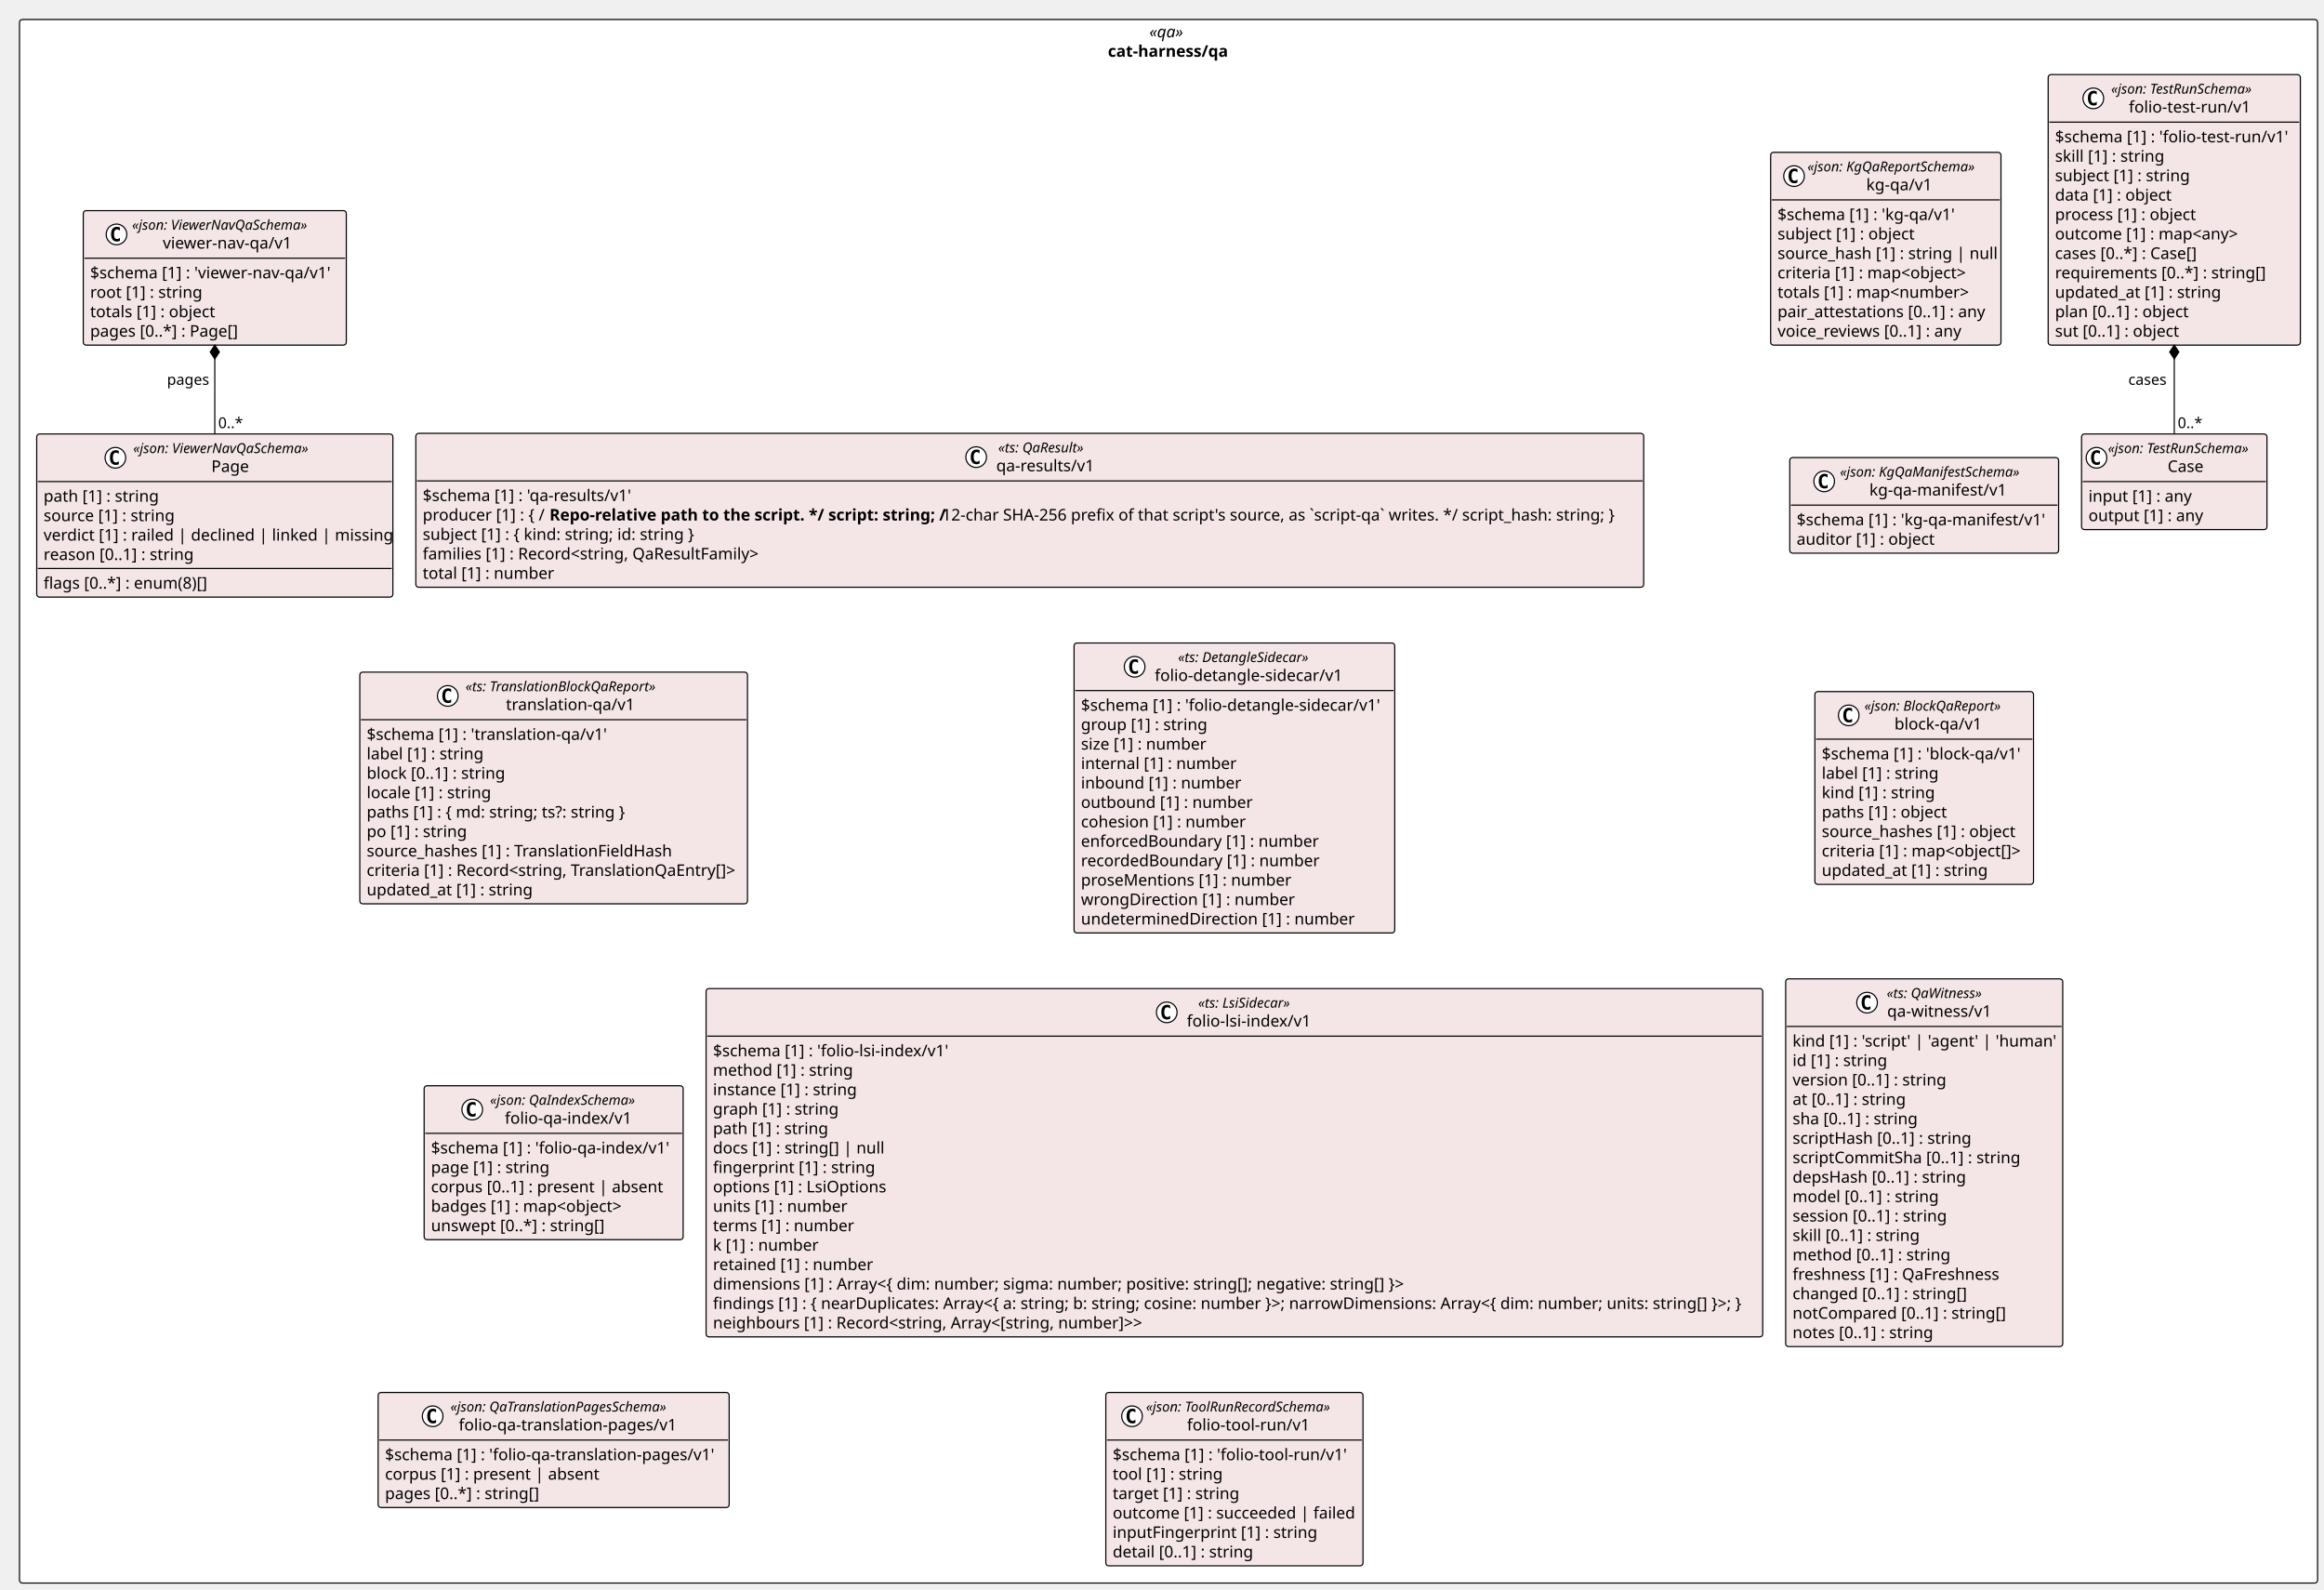
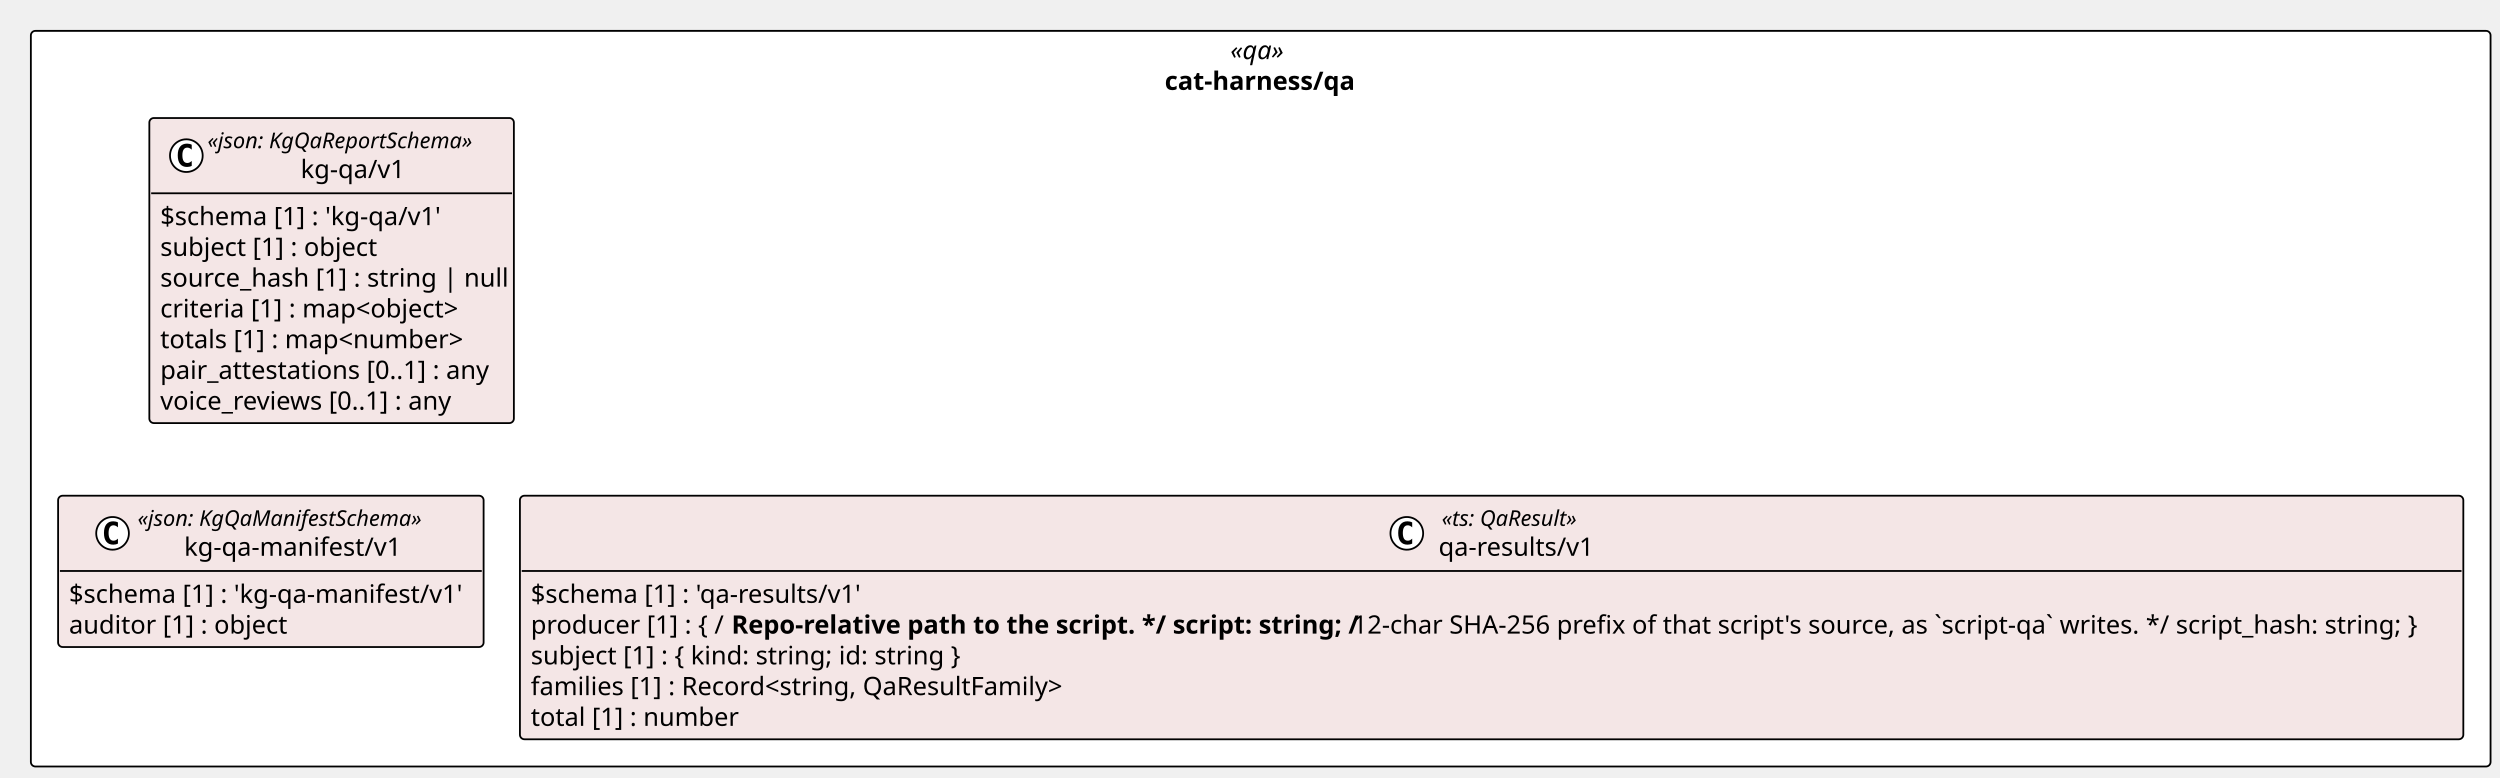
- <svg xmlns="http://www.w3.org/2000/svg" contentStyleType="text/css" height="1385px" preserveAspectRatio="none" style="width:2026px;height:1385px;background:#FFFFFF;" version="1.1" viewBox="0 0 2026 1385" width="2026px" zoomAndPan="magnify">
+ <svg xmlns="http://www.w3.org/2000/svg" contentStyleType="text/css" height="428px" preserveAspectRatio="none" style="width:1377px;height:428px;background:#FFFFFF;" version="1.1" viewBox="0 0 1377 428" width="1377px" zoomAndPan="magnify">
  <defs />
  <g>
-     <rect fill="#FFFFFF" height="1362.727" rx="2.5" ry="2.5" style="stroke:#000000;stroke-width:1.0;" width="2003.394" x="17" y="17" />
-     <text fill="#000000" font-family="Verdana" font-size="14" font-style="italic" lengthAdjust="spacing" textLength="33.489" x="1001.952" y="32.562">«qa»</text>
-     <text fill="#000000" font-family="Verdana" font-size="14" font-weight="bold" lengthAdjust="spacing" textLength="105.711" x="965.842" y="49.502">cat-harness/qa</text>
+     <rect fill="#FFFFFF" height="405.191" rx="2.5" ry="2.5" style="stroke:#000000;stroke-width:1.0;" width="1354.802" x="17" y="17" />
+     <text fill="#000000" font-family="Verdana" font-size="14" font-style="italic" lengthAdjust="spacing" textLength="33.489" x="677.656" y="32.562">«qa»</text>
+     <text fill="#000000" font-family="Verdana" font-size="14" font-weight="bold" lengthAdjust="spacing" textLength="105.711" x="641.545" y="49.502">cat-harness/qa</text>
    <g id="elem_cat_harness_qa_kg_qa_v1_kg_qa_v1">
-       <rect codeLine="11" fill="#F4E6E6" height="168.035" id="cat_harness_qa_kg_qa_v1_kg_qa_v1" rx="2.5" ry="2.5" style="stroke:#000000;stroke-width:1.0;" width="200.788" x="1543.607" y="132.758" />
-       <ellipse cx="1563.986" cy="153.487" fill="#FFFFFF" rx="9" ry="9" style="stroke:#000000;stroke-width:1.0;" />
-       <path d="M1566.955,159.128 Q1566.377,159.425 1565.736,159.565 Q1565.096,159.722 1564.393,159.722 Q1561.893,159.722 1560.564,158.081 Q1559.252,156.425 1559.252,153.3 Q1559.252,150.175 1560.564,148.519 Q1561.893,146.862 1564.393,146.862 Q1565.096,146.862 1565.736,147.019 Q1566.393,147.175 1566.955,147.472 L1566.955,150.19 Q1566.33,149.612 1565.736,149.347 Q1565.143,149.065 1564.518,149.065 Q1563.174,149.065 1562.486,150.144 Q1561.799,151.206 1561.799,153.3 Q1561.799,155.394 1562.486,156.472 Q1563.174,157.534 1564.518,157.534 Q1565.143,157.534 1565.736,157.269 Q1566.33,156.987 1566.955,156.409 L1566.955,159.128 Z " fill="#000000" />
-       <text fill="#000000" font-family="Verdana" font-size="12" font-style="italic" lengthAdjust="spacing" textLength="160.389" x="1575.626" y="149.383">«json: KgQaReportSchema»</text>
-       <text fill="#000000" font-family="Verdana" font-size="14" lengthAdjust="spacing" textLength="57.75" x="1626.946" y="165.84">kg-qa/v1</text>
-       <line style="stroke:#000000;stroke-width:1.0;" x1="1544.607" x2="1743.395" y1="174.217" y2="174.217" />
-       <text fill="#000000" font-family="Verdana" font-size="14" lengthAdjust="spacing" textLength="158.833" x="1549.607" y="191.779">$schema [1] : 'kg-qa/v1'</text>
-       <text fill="#000000" font-family="Verdana" font-size="14" lengthAdjust="spacing" textLength="121.222" x="1549.607" y="208.719">subject [1] : object</text>
-       <text fill="#000000" font-family="Verdana" font-size="14" lengthAdjust="spacing" textLength="188.788" x="1549.607" y="225.658">source_hash [1] : string | null</text>
-       <text fill="#000000" font-family="Verdana" font-size="14" lengthAdjust="spacing" textLength="165.997" x="1549.607" y="242.598">criteria [1] : map&lt;object&gt;</text>
-       <text fill="#000000" font-family="Verdana" font-size="14" lengthAdjust="spacing" textLength="165.99" x="1549.607" y="259.537">totals [1] : map&lt;number&gt;</text>
-       <text fill="#000000" font-family="Verdana" font-size="14" lengthAdjust="spacing" textLength="181.173" x="1549.607" y="276.477">pair_attestations [0..1] : any</text>
-       <text fill="#000000" font-family="Verdana" font-size="14" lengthAdjust="spacing" textLength="166.551" x="1549.607" y="293.416">voice_reviews [0..1] : any</text>
+       <rect codeLine="11" fill="#F4E6E6" height="168.035" id="cat_harness_qa_kg_qa_v1_kg_qa_v1" rx="2.5" ry="2.5" style="stroke:#000000;stroke-width:1.0;" width="200.788" x="82.257" y="65" />
+       <ellipse cx="102.637" cy="85.73" fill="#FFFFFF" rx="9" ry="9" style="stroke:#000000;stroke-width:1.0;" />
+       <path d="M105.606,91.37 Q105.028,91.667 104.387,91.808 Q103.746,91.964 103.043,91.964 Q100.543,91.964 99.215,90.323 Q97.903,88.667 97.903,85.542 Q97.903,82.417 99.215,80.761 Q100.543,79.105 103.043,79.105 Q103.746,79.105 104.387,79.261 Q105.043,79.417 105.606,79.714 L105.606,82.433 Q104.981,81.855 104.387,81.589 Q103.793,81.308 103.168,81.308 Q101.824,81.308 101.137,82.386 Q100.449,83.448 100.449,85.542 Q100.449,87.636 101.137,88.714 Q101.824,89.776 103.168,89.776 Q103.793,89.776 104.387,89.511 Q104.981,89.23 105.606,88.651 L105.606,91.37 Z " fill="#000000" />
+       <text fill="#000000" font-family="Verdana" font-size="12" font-style="italic" lengthAdjust="spacing" textLength="160.389" x="114.277" y="81.625">«json: KgQaReportSchema»</text>
+       <text fill="#000000" font-family="Verdana" font-size="14" lengthAdjust="spacing" textLength="57.75" x="165.596" y="98.082">kg-qa/v1</text>
+       <line style="stroke:#000000;stroke-width:1.0;" x1="83.257" x2="282.045" y1="106.459" y2="106.459" />
+       <text fill="#000000" font-family="Verdana" font-size="14" lengthAdjust="spacing" textLength="158.833" x="88.257" y="124.022">$schema [1] : 'kg-qa/v1'</text>
+       <text fill="#000000" font-family="Verdana" font-size="14" lengthAdjust="spacing" textLength="121.222" x="88.257" y="140.961">subject [1] : object</text>
+       <text fill="#000000" font-family="Verdana" font-size="14" lengthAdjust="spacing" textLength="188.788" x="88.257" y="157.9">source_hash [1] : string | null</text>
+       <text fill="#000000" font-family="Verdana" font-size="14" lengthAdjust="spacing" textLength="165.997" x="88.257" y="174.84">criteria [1] : map&lt;object&gt;</text>
+       <text fill="#000000" font-family="Verdana" font-size="14" lengthAdjust="spacing" textLength="165.99" x="88.257" y="191.779">totals [1] : map&lt;number&gt;</text>
+       <text fill="#000000" font-family="Verdana" font-size="14" lengthAdjust="spacing" textLength="181.173" x="88.257" y="208.719">pair_attestations [0..1] : any</text>
+       <text fill="#000000" font-family="Verdana" font-size="14" lengthAdjust="spacing" textLength="166.551" x="88.257" y="225.658">voice_reviews [0..1] : any</text>
    </g>
    <g id="elem_cat_harness_qa_kg_qa_manifest_v1_kg_qa_manifest_v1">
-       <rect codeLine="20" fill="#F4E6E6" height="83.338" id="cat_harness_qa_kg_qa_manifest_v1_kg_qa_manifest_v1" rx="2.5" ry="2.5" style="stroke:#000000;stroke-width:1.0;" width="234.373" x="1560.279" y="398.796" />
-       <ellipse cx="1590.274" cy="419.526" fill="#FFFFFF" rx="9" ry="9" style="stroke:#000000;stroke-width:1.0;" />
-       <path d="M1593.243,425.166 Q1592.665,425.463 1592.024,425.604 Q1591.384,425.76 1590.68,425.76 Q1588.18,425.76 1586.852,424.12 Q1585.54,422.463 1585.54,419.338 Q1585.54,416.213 1586.852,414.557 Q1588.18,412.901 1590.68,412.901 Q1591.384,412.901 1592.024,413.057 Q1592.68,413.213 1593.243,413.51 L1593.243,416.229 Q1592.618,415.651 1592.024,415.385 Q1591.43,415.104 1590.805,415.104 Q1589.462,415.104 1588.774,416.182 Q1588.087,417.245 1588.087,419.338 Q1588.087,421.432 1588.774,422.51 Q1589.462,423.573 1590.805,423.573 Q1591.43,423.573 1592.024,423.307 Q1592.618,423.026 1593.243,422.448 L1593.243,425.166 Z " fill="#000000" />
-       <text fill="#000000" font-family="Verdana" font-size="12" font-style="italic" lengthAdjust="spacing" textLength="172.606" x="1604.051" y="415.421">«json: KgQaManifestSchema»</text>
-       <text fill="#000000" font-family="Verdana" font-size="14" lengthAdjust="spacing" textLength="121.29" x="1629.709" y="431.878">kg-qa-manifest/v1</text>
-       <line style="stroke:#000000;stroke-width:1.0;" x1="1561.279" x2="1793.652" y1="440.255" y2="440.255" />
-       <text fill="#000000" font-family="Verdana" font-size="14" lengthAdjust="spacing" textLength="222.373" x="1566.279" y="457.818">$schema [1] : 'kg-qa-manifest/v1'</text>
-       <text fill="#000000" font-family="Verdana" font-size="14" lengthAdjust="spacing" textLength="119.198" x="1566.279" y="474.757">auditor [1] : object</text>
-     </g>
-     <g id="elem_cat_harness_qa_block_qa_v1_block_qa_v1">
-       <rect codeLine="24" fill="#F4E6E6" height="168.035" id="cat_harness_qa_block_qa_v1_block_qa_v1" rx="2.5" ry="2.5" style="stroke:#000000;stroke-width:1.0;" width="190.602" x="1582.164" y="602.757" />
-       <ellipse cx="1611.658" cy="623.486" fill="#FFFFFF" rx="9" ry="9" style="stroke:#000000;stroke-width:1.0;" />
-       <path d="M1614.627,629.127 Q1614.049,629.424 1613.408,629.564 Q1612.767,629.721 1612.064,629.721 Q1609.564,629.721 1608.236,628.08 Q1606.924,626.424 1606.924,623.299 Q1606.924,620.174 1608.236,618.518 Q1609.564,616.861 1612.064,616.861 Q1612.767,616.861 1613.408,617.018 Q1614.064,617.174 1614.627,617.471 L1614.627,620.189 Q1614.002,619.611 1613.408,619.346 Q1612.814,619.064 1612.189,619.064 Q1610.846,619.064 1610.158,620.143 Q1609.471,621.205 1609.471,623.299 Q1609.471,625.393 1610.158,626.471 Q1610.846,627.533 1612.189,627.533 Q1612.814,627.533 1613.408,627.268 Q1614.002,626.986 1614.627,626.408 L1614.627,629.127 Z " fill="#000000" />
-       <text fill="#000000" font-family="Verdana" font-size="12" font-style="italic" lengthAdjust="spacing" textLength="129.949" x="1625.323" y="619.382">«json: BlockQaReport»</text>
-       <text fill="#000000" font-family="Verdana" font-size="14" lengthAdjust="spacing" textLength="77.519" x="1651.538" y="635.839">block-qa/v1</text>
-       <line style="stroke:#000000;stroke-width:1.0;" x1="1583.164" x2="1771.767" y1="644.216" y2="644.216" />
-       <text fill="#000000" font-family="Verdana" font-size="14" lengthAdjust="spacing" textLength="178.602" x="1588.164" y="661.778">$schema [1] : 'block-qa/v1'</text>
-       <text fill="#000000" font-family="Verdana" font-size="14" lengthAdjust="spacing" textLength="100.618" x="1588.164" y="678.718">label [1] : string</text>
-       <text fill="#000000" font-family="Verdana" font-size="14" lengthAdjust="spacing" textLength="97.159" x="1588.164" y="695.657">kind [1] : string</text>
-       <text fill="#000000" font-family="Verdana" font-size="14" lengthAdjust="spacing" textLength="109.532" x="1588.164" y="712.597">paths [1] : object</text>
-       <text fill="#000000" font-family="Verdana" font-size="14" lengthAdjust="spacing" textLength="172.088" x="1588.164" y="729.536">source_hashes [1] : object</text>
-       <text fill="#000000" font-family="Verdana" font-size="14" lengthAdjust="spacing" textLength="176.21" x="1588.164" y="746.476">criteria [1] : map&lt;object[]&gt;</text>
-       <text fill="#000000" font-family="Verdana" font-size="14" lengthAdjust="spacing" textLength="142.666" x="1588.164" y="763.415">updated_at [1] : string</text>
-     </g>
-     <g id="elem_cat_harness_qa_folio_test_run_v1_Case">
-       <rect codeLine="33" fill="#F4E6E6" height="83.338" id="cat_harness_qa_folio_test_run_v1_Case" rx="2.5" ry="2.5" style="stroke:#000000;stroke-width:1.0;" width="161.631" x="1814.652" y="378.252" />
-       <ellipse cx="1827.652" cy="398.981" fill="#FFFFFF" rx="9" ry="9" style="stroke:#000000;stroke-width:1.0;" />
-       <path d="M1830.621,404.622 Q1830.043,404.919 1829.402,405.06 Q1828.761,405.216 1828.058,405.216 Q1825.558,405.216 1824.23,403.575 Q1822.918,401.919 1822.918,398.794 Q1822.918,395.669 1824.23,394.013 Q1825.558,392.356 1828.058,392.356 Q1828.761,392.356 1829.402,392.513 Q1830.058,392.669 1830.621,392.966 L1830.621,395.685 Q1829.996,395.106 1829.402,394.841 Q1828.808,394.56 1828.183,394.56 Q1826.839,394.56 1826.152,395.638 Q1825.464,396.7 1825.464,398.794 Q1825.464,400.888 1826.152,401.966 Q1826.839,403.028 1828.183,403.028 Q1828.808,403.028 1829.402,402.763 Q1829.996,402.481 1830.621,401.903 L1830.621,404.622 Z " fill="#000000" />
-       <text fill="#000000" font-family="Verdana" font-size="12" font-style="italic" lengthAdjust="spacing" textLength="137.631" x="1837.652" y="394.877">«json: TestRunSchema»</text>
-       <text fill="#000000" font-family="Verdana" font-size="14" lengthAdjust="spacing" textLength="33.64" x="1889.648" y="411.334">Case</text>
-       <line style="stroke:#000000;stroke-width:1.0;" x1="1815.652" x2="1975.283" y1="419.711" y2="419.711" />
-       <text fill="#000000" font-family="Verdana" font-size="14" lengthAdjust="spacing" textLength="88.847" x="1820.652" y="437.273">input [1] : any</text>
-       <text fill="#000000" font-family="Verdana" font-size="14" lengthAdjust="spacing" textLength="98.438" x="1820.652" y="454.213">output [1] : any</text>
-     </g>
-     <g id="elem_cat_harness_qa_folio_test_run_v1_folio_test_run_v1">
-       <rect codeLine="37" fill="#F4E6E6" height="235.793" id="cat_harness_qa_folio_test_run_v1_folio_test_run_v1" rx="2.5" ry="2.5" style="stroke:#000000;stroke-width:1.0;" width="219.853" x="1785.541" y="65" />
-       <ellipse cx="1824.902" cy="85.73" fill="#FFFFFF" rx="9" ry="9" style="stroke:#000000;stroke-width:1.0;" />
-       <path d="M1827.871,91.37 Q1827.293,91.667 1826.652,91.808 Q1826.011,91.964 1825.308,91.964 Q1822.808,91.964 1821.48,90.323 Q1820.168,88.667 1820.168,85.542 Q1820.168,82.417 1821.48,80.761 Q1822.808,79.105 1825.308,79.105 Q1826.011,79.105 1826.652,79.261 Q1827.308,79.417 1827.871,79.714 L1827.871,82.433 Q1827.246,81.855 1826.652,81.589 Q1826.058,81.308 1825.433,81.308 Q1824.089,81.308 1823.402,82.386 Q1822.714,83.448 1822.714,85.542 Q1822.714,87.636 1823.402,88.714 Q1824.089,89.776 1825.433,89.776 Q1826.058,89.776 1826.652,89.511 Q1827.246,89.23 1827.871,88.651 L1827.871,91.37 Z " fill="#000000" />
-       <text fill="#000000" font-family="Verdana" font-size="12" font-style="italic" lengthAdjust="spacing" textLength="137.631" x="1840.402" y="81.625">«json: TestRunSchema»</text>
-       <text fill="#000000" font-family="Verdana" font-size="14" lengthAdjust="spacing" textLength="106.77" x="1855.832" y="98.082">folio-test-run/v1</text>
-       <line style="stroke:#000000;stroke-width:1.0;" x1="1786.541" x2="2004.394" y1="106.459" y2="106.459" />
-       <text fill="#000000" font-family="Verdana" font-size="14" lengthAdjust="spacing" textLength="207.853" x="1791.541" y="124.022">$schema [1] : 'folio-test-run/v1'</text>
-       <text fill="#000000" font-family="Verdana" font-size="14" lengthAdjust="spacing" textLength="94.486" x="1791.541" y="140.961">skill [1] : string</text>
-       <text fill="#000000" font-family="Verdana" font-size="14" lengthAdjust="spacing" textLength="117.612" x="1791.541" y="157.9">subject [1] : string</text>
-       <text fill="#000000" font-family="Verdana" font-size="14" lengthAdjust="spacing" textLength="101.726" x="1791.541" y="174.84">data [1] : object</text>
-       <text fill="#000000" font-family="Verdana" font-size="14" lengthAdjust="spacing" textLength="126.027" x="1791.541" y="191.779">process [1] : object</text>
-       <text fill="#000000" font-family="Verdana" font-size="14" lengthAdjust="spacing" textLength="161.048" x="1791.541" y="208.719">outcome [1] : map&lt;any&gt;</text>
-       <text fill="#000000" font-family="Verdana" font-size="14" lengthAdjust="spacing" textLength="132.624" x="1791.541" y="225.658">cases [0..*] : Case[]</text>
-       <text fill="#000000" font-family="Verdana" font-size="14" lengthAdjust="spacing" textLength="185.445" x="1791.541" y="242.598">requirements [0..*] : string[]</text>
-       <text fill="#000000" font-family="Verdana" font-size="14" lengthAdjust="spacing" textLength="142.666" x="1791.541" y="259.537">updated_at [1] : string</text>
-       <text fill="#000000" font-family="Verdana" font-size="14" lengthAdjust="spacing" textLength="117.845" x="1791.541" y="276.477">plan [0..1] : object</text>
-       <text fill="#000000" font-family="Verdana" font-size="14" lengthAdjust="spacing" textLength="109.997" x="1791.541" y="293.416">sut [0..1] : object</text>
-     </g>
-     <g id="elem_cat_harness_qa_qa_witness_v1">
-       <rect codeLine="50" fill="#F4E6E6" height="320.49" id="cat_harness_qa_qa_witness_v1" rx="2.5" ry="2.5" style="stroke:#000000;stroke-width:1.0;" width="241.53" x="1556.7" y="853.141" />
-       <ellipse cx="1627.655" cy="873.87" fill="#FFFFFF" rx="9" ry="9" style="stroke:#000000;stroke-width:1.0;" />
-       <path d="M1630.623,879.511 Q1630.045,879.808 1629.405,879.948 Q1628.764,880.105 1628.061,880.105 Q1625.561,880.105 1624.233,878.464 Q1622.92,876.808 1622.92,873.683 Q1622.92,870.558 1624.233,868.901 Q1625.561,867.245 1628.061,867.245 Q1628.764,867.245 1629.405,867.401 Q1630.061,867.558 1630.623,867.855 L1630.623,870.573 Q1629.998,869.995 1629.405,869.73 Q1628.811,869.448 1628.186,869.448 Q1626.842,869.448 1626.155,870.526 Q1625.467,871.589 1625.467,873.683 Q1625.467,875.776 1626.155,876.855 Q1626.842,877.917 1628.186,877.917 Q1628.811,877.917 1629.405,877.651 Q1629.998,877.37 1630.623,876.792 L1630.623,879.511 Z " fill="#000000" />
-       <text fill="#000000" font-family="Verdana" font-size="12" font-style="italic" lengthAdjust="spacing" textLength="92.959" x="1644.736" y="869.766">«ts: QaWitness»</text>
-       <text fill="#000000" font-family="Verdana" font-size="14" lengthAdjust="spacing" textLength="92.121" x="1645.155" y="886.223">qa-witness/v1</text>
-       <line style="stroke:#000000;stroke-width:1.0;" x1="1557.7" x2="1797.23" y1="894.6" y2="894.6" />
-       <text fill="#000000" font-family="Verdana" font-size="14" lengthAdjust="spacing" textLength="229.53" x="1562.7" y="912.162">kind [1] : 'script' | 'agent' | 'human'</text>
-       <text fill="#000000" font-family="Verdana" font-size="14" lengthAdjust="spacing" textLength="81.204" x="1562.7" y="929.102">id [1] : string</text>
-       <text fill="#000000" font-family="Verdana" font-size="14" lengthAdjust="spacing" textLength="134.887" x="1562.7" y="946.041">version [0..1] : string</text>
-       <text fill="#000000" font-family="Verdana" font-size="14" lengthAdjust="spacing" textLength="98.581" x="1562.7" y="962.981">at [0..1] : string</text>
-       <text fill="#000000" font-family="Verdana" font-size="14" lengthAdjust="spacing" textLength="109.669" x="1562.7" y="979.92">sha [0..1] : string</text>
-       <text fill="#000000" font-family="Verdana" font-size="14" lengthAdjust="spacing" textLength="157.274" x="1562.7" y="996.859">scriptHash [0..1] : string</text>
-       <text fill="#000000" font-family="Verdana" font-size="14" lengthAdjust="spacing" textLength="199.582" x="1562.7" y="1013.799">scriptCommitSha [0..1] : string</text>
-       <text fill="#000000" font-family="Verdana" font-size="14" lengthAdjust="spacing" textLength="152.769" x="1562.7" y="1030.738">depsHash [0..1] : string</text>
-       <text fill="#000000" font-family="Verdana" font-size="14" lengthAdjust="spacing" textLength="126.923" x="1562.7" y="1047.678">model [0..1] : string</text>
-       <text fill="#000000" font-family="Verdana" font-size="14" lengthAdjust="spacing" textLength="136.527" x="1562.7" y="1064.617">session [0..1] : string</text>
-       <text fill="#000000" font-family="Verdana" font-size="14" lengthAdjust="spacing" textLength="111.385" x="1562.7" y="1081.557">skill [0..1] : string</text>
-       <text fill="#000000" font-family="Verdana" font-size="14" lengthAdjust="spacing" textLength="136.391" x="1562.7" y="1098.496">method [0..1] : string</text>
-       <text fill="#000000" font-family="Verdana" font-size="14" lengthAdjust="spacing" textLength="184.393" x="1562.7" y="1115.436">freshness [1] : QaFreshness</text>
-       <text fill="#000000" font-family="Verdana" font-size="14" lengthAdjust="spacing" textLength="154.082" x="1562.7" y="1132.375">changed [0..1] : string[]</text>
-       <text fill="#000000" font-family="Verdana" font-size="14" lengthAdjust="spacing" textLength="186.922" x="1562.7" y="1149.314">notCompared [0..1] : string[]</text>
-       <text fill="#000000" font-family="Verdana" font-size="14" lengthAdjust="spacing" textLength="122.938" x="1562.7" y="1166.254">notes [0..1] : string</text>
+       <rect codeLine="20" fill="#F4E6E6" height="83.338" id="cat_harness_qa_kg_qa_manifest_v1_kg_qa_manifest_v1" rx="2.5" ry="2.5" style="stroke:#000000;stroke-width:1.0;" width="234.373" x="32" y="273.035" />
+       <ellipse cx="61.995" cy="293.765" fill="#FFFFFF" rx="9" ry="9" style="stroke:#000000;stroke-width:1.0;" />
+       <path d="M64.964,299.405 Q64.386,299.702 63.745,299.843 Q63.105,299.999 62.402,299.999 Q59.902,299.999 58.574,298.358 Q57.261,296.702 57.261,293.577 Q57.261,290.452 58.574,288.796 Q59.902,287.14 62.402,287.14 Q63.105,287.14 63.745,287.296 Q64.402,287.452 64.964,287.749 L64.964,290.468 Q64.339,289.89 63.745,289.624 Q63.152,289.343 62.527,289.343 Q61.183,289.343 60.495,290.421 Q59.808,291.483 59.808,293.577 Q59.808,295.671 60.495,296.749 Q61.183,297.812 62.527,297.812 Q63.152,297.812 63.745,297.546 Q64.339,297.265 64.964,296.687 L64.964,299.405 Z " fill="#000000" />
+       <text fill="#000000" font-family="Verdana" font-size="12" font-style="italic" lengthAdjust="spacing" textLength="172.606" x="75.772" y="289.66">«json: KgQaManifestSchema»</text>
+       <text fill="#000000" font-family="Verdana" font-size="14" lengthAdjust="spacing" textLength="121.29" x="101.43" y="306.117">kg-qa-manifest/v1</text>
+       <line style="stroke:#000000;stroke-width:1.0;" x1="33" x2="265.373" y1="314.494" y2="314.494" />
+       <text fill="#000000" font-family="Verdana" font-size="14" lengthAdjust="spacing" textLength="222.373" x="38" y="332.057">$schema [1] : 'kg-qa-manifest/v1'</text>
+       <text fill="#000000" font-family="Verdana" font-size="14" lengthAdjust="spacing" textLength="119.198" x="38" y="348.996">auditor [1] : object</text>
    </g>
    <g id="elem_cat_harness_qa_qa_results_v1">
-       <rect codeLine="68" fill="#F4E6E6" height="134.156" id="cat_harness_qa_qa_results_v1" rx="2.5" ry="2.5" style="stroke:#000000;stroke-width:1.0;" width="1070.429" x="362.505" y="377.675" />
-       <ellipse cx="850.999" cy="398.405" fill="#FFFFFF" rx="9" ry="9" style="stroke:#000000;stroke-width:1.0;" />
-       <path d="M853.967,404.046 Q853.389,404.342 852.749,404.483 Q852.108,404.639 851.405,404.639 Q848.905,404.639 847.577,402.999 Q846.264,401.342 846.264,398.217 Q846.264,395.092 847.577,393.436 Q848.905,391.78 851.405,391.78 Q852.108,391.78 852.749,391.936 Q853.405,392.092 853.967,392.389 L853.967,395.108 Q853.342,394.53 852.749,394.264 Q852.155,393.983 851.53,393.983 Q850.186,393.983 849.499,395.061 Q848.811,396.124 848.811,398.217 Q848.811,400.311 849.499,401.389 Q850.186,402.452 851.53,402.452 Q852.155,402.452 852.749,402.186 Q853.342,401.905 853.967,401.327 L853.967,404.046 Z " fill="#000000" />
-       <text fill="#000000" font-family="Verdana" font-size="12" font-style="italic" lengthAdjust="spacing" textLength="82.529" x="870.205" y="394.3">«ts: QaResult»</text>
-       <text fill="#000000" font-family="Verdana" font-size="14" lengthAdjust="spacing" textLength="85.941" x="868.499" y="410.757">qa-results/v1</text>
-       <line style="stroke:#000000;stroke-width:1.0;" x1="363.505" x2="1431.934" y1="419.134" y2="419.134" />
-       <text fill="#000000" font-family="Verdana" font-size="14" lengthAdjust="spacing" textLength="187.024" x="368.505" y="436.697">$schema [1] : 'qa-results/v1'</text>
-       <text fill="#000000" font-family="Verdana" font-size="14" lengthAdjust="spacing" textLength="107.222" x="368.505" y="453.636">producer [1] : { /</text>
-       <text fill="#000000" font-family="Verdana" font-size="14" font-weight="bold" lengthAdjust="spacing" textLength="338.249" x="479.042" y="453.636">Repo-relative path to the script. */ script: string; /</text>
-       <text fill="#000000" font-family="Verdana" font-size="14" lengthAdjust="spacing" textLength="605.705" x="821.229" y="453.636">12-char SHA-256 prefix of that script's source, as `script-qa` writes. */ script_hash: string; }</text>
-       <text fill="#000000" font-family="Verdana" font-size="14" lengthAdjust="spacing" textLength="238.895" x="368.505" y="470.576">subject [1] : { kind: string; id: string }</text>
-       <text fill="#000000" font-family="Verdana" font-size="14" lengthAdjust="spacing" textLength="296.591" x="368.505" y="487.515">families [1] : Record&lt;string, QaResultFamily&gt;</text>
-       <text fill="#000000" font-family="Verdana" font-size="14" lengthAdjust="spacing" textLength="111.378" x="368.505" y="504.455">total [1] : number</text>
+       <rect codeLine="24" fill="#F4E6E6" height="134.156" id="cat_harness_qa_qa_results_v1" rx="2.5" ry="2.5" style="stroke:#000000;stroke-width:1.0;" width="1070.429" x="286.373" y="273.035" />
+       <ellipse cx="774.867" cy="293.765" fill="#FFFFFF" rx="9" ry="9" style="stroke:#000000;stroke-width:1.0;" />
+       <path d="M777.835,299.405 Q777.257,299.702 776.617,299.843 Q775.976,299.999 775.273,299.999 Q772.773,299.999 771.445,298.358 Q770.132,296.702 770.132,293.577 Q770.132,290.452 771.445,288.796 Q772.773,287.14 775.273,287.14 Q775.976,287.14 776.617,287.296 Q777.273,287.452 777.835,287.749 L777.835,290.468 Q777.21,289.89 776.617,289.624 Q776.023,289.343 775.398,289.343 Q774.054,289.343 773.367,290.421 Q772.679,291.483 772.679,293.577 Q772.679,295.671 773.367,296.749 Q774.054,297.812 775.398,297.812 Q776.023,297.812 776.617,297.546 Q777.21,297.265 777.835,296.687 L777.835,299.405 Z " fill="#000000" />
+       <text fill="#000000" font-family="Verdana" font-size="12" font-style="italic" lengthAdjust="spacing" textLength="82.529" x="794.073" y="289.66">«ts: QaResult»</text>
+       <text fill="#000000" font-family="Verdana" font-size="14" lengthAdjust="spacing" textLength="85.941" x="792.367" y="306.117">qa-results/v1</text>
+       <line style="stroke:#000000;stroke-width:1.0;" x1="287.373" x2="1355.802" y1="314.494" y2="314.494" />
+       <text fill="#000000" font-family="Verdana" font-size="14" lengthAdjust="spacing" textLength="187.024" x="292.373" y="332.057">$schema [1] : 'qa-results/v1'</text>
+       <text fill="#000000" font-family="Verdana" font-size="14" lengthAdjust="spacing" textLength="107.222" x="292.373" y="348.996">producer [1] : { /</text>
+       <text fill="#000000" font-family="Verdana" font-size="14" font-weight="bold" lengthAdjust="spacing" textLength="338.249" x="402.91" y="348.996">Repo-relative path to the script. */ script: string; /</text>
+       <text fill="#000000" font-family="Verdana" font-size="14" lengthAdjust="spacing" textLength="605.705" x="745.097" y="348.996">12-char SHA-256 prefix of that script's source, as `script-qa` writes. */ script_hash: string; }</text>
+       <text fill="#000000" font-family="Verdana" font-size="14" lengthAdjust="spacing" textLength="238.895" x="292.373" y="365.935">subject [1] : { kind: string; id: string }</text>
+       <text fill="#000000" font-family="Verdana" font-size="14" lengthAdjust="spacing" textLength="296.591" x="292.373" y="382.875">families [1] : Record&lt;string, QaResultFamily&gt;</text>
+       <text fill="#000000" font-family="Verdana" font-size="14" lengthAdjust="spacing" textLength="111.378" x="292.373" y="399.815">total [1] : number</text>
    </g>
-     <g id="elem_cat_harness_qa_translation_qa_v1">
-       <rect codeLine="75" fill="#F4E6E6" height="201.914" id="cat_harness_qa_translation_qa_v1" rx="2.5" ry="2.5" style="stroke:#000000;stroke-width:1.0;" width="337.972" x="313.665" y="585.817" />
-       <ellipse cx="390.315" cy="606.547" fill="#FFFFFF" rx="9" ry="9" style="stroke:#000000;stroke-width:1.0;" />
-       <path d="M393.284,612.188 Q392.706,612.484 392.065,612.625 Q391.424,612.781 390.721,612.781 Q388.221,612.781 386.893,611.141 Q385.581,609.484 385.581,606.359 Q385.581,603.234 386.893,601.578 Q388.221,599.922 390.721,599.922 Q391.424,599.922 392.065,600.078 Q392.721,600.234 393.284,600.531 L393.284,603.25 Q392.659,602.672 392.065,602.406 Q391.471,602.125 390.846,602.125 Q389.502,602.125 388.815,603.203 Q388.127,604.266 388.127,606.359 Q388.127,608.453 388.815,609.531 Q389.502,610.594 390.846,610.594 Q391.471,610.594 392.065,610.328 Q392.659,610.047 393.284,609.469 L393.284,612.188 Z " fill="#000000" />
-       <text fill="#000000" font-family="Verdana" font-size="12" font-style="italic" lengthAdjust="spacing" textLength="181.172" x="405.815" y="602.442">«ts: TranslationBlockQaReport»</text>
-       <text fill="#000000" font-family="Verdana" font-size="14" lengthAdjust="spacing" textLength="110.742" x="441.03" y="618.899">translation-qa/v1</text>
-       <line style="stroke:#000000;stroke-width:1.0;" x1="314.665" x2="650.637" y1="627.276" y2="627.276" />
-       <text fill="#000000" font-family="Verdana" font-size="14" lengthAdjust="spacing" textLength="211.825" x="319.665" y="644.839">$schema [1] : 'translation-qa/v1'</text>
-       <text fill="#000000" font-family="Verdana" font-size="14" lengthAdjust="spacing" textLength="100.618" x="319.665" y="661.778">label [1] : string</text>
-       <text fill="#000000" font-family="Verdana" font-size="14" lengthAdjust="spacing" textLength="122.179" x="319.665" y="678.718">block [0..1] : string</text>
-       <text fill="#000000" font-family="Verdana" font-size="14" lengthAdjust="spacing" textLength="108.439" x="319.665" y="695.657">locale [1] : string</text>
-       <text fill="#000000" font-family="Verdana" font-size="14" lengthAdjust="spacing" textLength="227.288" x="319.665" y="712.597">paths [1] : { md: string; ts?: string }</text>
-       <text fill="#000000" font-family="Verdana" font-size="14" lengthAdjust="spacing" textLength="86.208" x="319.665" y="729.536">po [1] : string</text>
-       <text fill="#000000" font-family="Verdana" font-size="14" lengthAdjust="spacing" textLength="270.423" x="319.665" y="746.476">source_hashes [1] : TranslationFieldHash</text>
-       <text fill="#000000" font-family="Verdana" font-size="14" lengthAdjust="spacing" textLength="325.972" x="319.665" y="763.415">criteria [1] : Record&lt;string, TranslationQaEntry[]&gt;</text>
-       <text fill="#000000" font-family="Verdana" font-size="14" lengthAdjust="spacing" textLength="142.666" x="319.665" y="780.355">updated_at [1] : string</text>
-     </g>
-     <g id="elem_cat_harness_qa_folio_qa_index_v1_folio_qa_index_v1">
-       <rect codeLine="86" fill="#F4E6E6" height="134.156" id="cat_harness_qa_folio_qa_index_v1_folio_qa_index_v1" rx="2.5" ry="2.5" style="stroke:#000000;stroke-width:1.0;" width="225.794" x="369.754" y="946.308" />
-       <ellipse cx="411.675" cy="967.037" fill="#FFFFFF" rx="9" ry="9" style="stroke:#000000;stroke-width:1.0;" />
-       <path d="M414.644,972.678 Q414.066,972.975 413.425,973.115 Q412.785,973.271 412.082,973.271 Q409.582,973.271 408.253,971.631 Q406.941,969.975 406.941,966.85 Q406.941,963.725 408.253,962.068 Q409.582,960.412 412.082,960.412 Q412.785,960.412 413.425,960.568 Q414.082,960.725 414.644,961.021 L414.644,963.74 Q414.019,963.162 413.425,962.896 Q412.832,962.615 412.207,962.615 Q410.863,962.615 410.175,963.693 Q409.488,964.756 409.488,966.85 Q409.488,968.943 410.175,970.021 Q410.863,971.084 412.207,971.084 Q412.832,971.084 413.425,970.818 Q414.019,970.537 414.644,969.959 L414.644,972.678 Z " fill="#000000" />
-       <text fill="#000000" font-family="Verdana" font-size="12" font-style="italic" lengthAdjust="spacing" textLength="138.451" x="427.175" y="962.933">«json: QaIndexSchema»</text>
-       <text fill="#000000" font-family="Verdana" font-size="14" lengthAdjust="spacing" textLength="112.711" x="440.045" y="979.39">folio-qa-index/v1</text>
-       <line style="stroke:#000000;stroke-width:1.0;" x1="370.754" x2="594.548" y1="987.767" y2="987.767" />
-       <text fill="#000000" font-family="Verdana" font-size="14" lengthAdjust="spacing" textLength="213.794" x="375.754" y="1005.329">$schema [1] : 'folio-qa-index/v1'</text>
-       <text fill="#000000" font-family="Verdana" font-size="14" lengthAdjust="spacing" textLength="102.423" x="375.754" y="1022.269">page [1] : string</text>
-       <text fill="#000000" font-family="Verdana" font-size="14" lengthAdjust="spacing" textLength="202.33" x="375.754" y="1039.208">corpus [0..1] : present | absent</text>
-       <text fill="#000000" font-family="Verdana" font-size="14" lengthAdjust="spacing" textLength="169.217" x="375.754" y="1056.148">badges [1] : map&lt;object&gt;</text>
-       <text fill="#000000" font-family="Verdana" font-size="14" lengthAdjust="spacing" textLength="154.383" x="375.754" y="1073.087">unswept [0..*] : string[]</text>
-     </g>
-     <g id="elem_cat_harness_qa_folio_qa_translation_pages_v1_folio_qa_translation_pages_v1">
-       <rect codeLine="93" fill="#F4E6E6" height="100.277" id="cat_harness_qa_folio_qa_translation_pages_v1_folio_qa_translation_pages_v1" rx="2.5" ry="2.5" style="stroke:#000000;stroke-width:1.0;" width="306.027" x="329.637" y="1213.631" />
-       <ellipse cx="377.184" cy="1234.36" fill="#FFFFFF" rx="9" ry="9" style="stroke:#000000;stroke-width:1.0;" />
-       <path d="M380.153,1240.001 Q379.575,1240.298 378.934,1240.438 Q378.293,1240.595 377.59,1240.595 Q375.09,1240.595 373.762,1238.954 Q372.45,1237.298 372.45,1234.173 Q372.45,1231.048 373.762,1229.392 Q375.09,1227.735 377.59,1227.735 Q378.293,1227.735 378.934,1227.892 Q379.59,1228.048 380.153,1228.345 L380.153,1231.063 Q379.528,1230.485 378.934,1230.22 Q378.34,1229.938 377.715,1229.938 Q376.372,1229.938 375.684,1231.017 Q374.997,1232.079 374.997,1234.173 Q374.997,1236.267 375.684,1237.345 Q376.372,1238.407 377.715,1238.407 Q378.34,1238.407 378.934,1238.142 Q379.528,1237.86 380.153,1237.282 L380.153,1240.001 Z " fill="#000000" />
-       <text fill="#000000" font-family="Verdana" font-size="12" font-style="italic" lengthAdjust="spacing" textLength="207.434" x="392.684" y="1230.256">«json: QaTranslationPagesSchema»</text>
-       <text fill="#000000" font-family="Verdana" font-size="14" lengthAdjust="spacing" textLength="192.944" x="399.929" y="1246.713">folio-qa-translation-pages/v1</text>
-       <line style="stroke:#000000;stroke-width:1.0;" x1="330.637" x2="634.665" y1="1255.09" y2="1255.09" />
-       <text fill="#000000" font-family="Verdana" font-size="14" lengthAdjust="spacing" textLength="294.027" x="335.637" y="1272.652">$schema [1] : 'folio-qa-translation-pages/v1'</text>
-       <text fill="#000000" font-family="Verdana" font-size="14" lengthAdjust="spacing" textLength="185.432" x="335.637" y="1289.592">corpus [1] : present | absent</text>
-       <text fill="#000000" font-family="Verdana" font-size="14" lengthAdjust="spacing" textLength="138.243" x="335.637" y="1306.531">pages [0..*] : string[]</text>
-     </g>
-     <g id="elem_cat_harness_qa_folio_detangle_sidecar_v1">
-       <rect codeLine="98" fill="#F4E6E6" height="252.732" id="cat_harness_qa_folio_detangle_sidecar_v1" rx="2.5" ry="2.5" style="stroke:#000000;stroke-width:1.0;" width="279.552" x="936.348" y="560.408" />
-       <ellipse cx="989.14" cy="581.138" fill="#FFFFFF" rx="9" ry="9" style="stroke:#000000;stroke-width:1.0;" />
-       <path d="M992.108,586.778 Q991.53,587.075 990.89,587.216 Q990.249,587.372 989.546,587.372 Q987.046,587.372 985.718,585.731 Q984.405,584.075 984.405,580.95 Q984.405,577.825 985.718,576.169 Q987.046,574.513 989.546,574.513 Q990.249,574.513 990.89,574.669 Q991.546,574.825 992.108,575.122 L992.108,577.841 Q991.483,577.263 990.89,576.997 Q990.296,576.716 989.671,576.716 Q988.327,576.716 987.64,577.794 Q986.952,578.856 986.952,580.95 Q986.952,583.044 987.64,584.122 Q988.327,585.185 989.671,585.185 Q990.296,585.185 990.89,584.919 Q991.483,584.638 992.108,584.06 L992.108,586.778 Z " fill="#000000" />
-       <text fill="#000000" font-family="Verdana" font-size="12" font-style="italic" lengthAdjust="spacing" textLength="125.83" x="1026.959" y="577.033">«ts: DetangleSidecar»</text>
-       <text fill="#000000" font-family="Verdana" font-size="14" lengthAdjust="spacing" textLength="166.469" x="1006.64" y="593.49">folio-detangle-sidecar/v1</text>
-       <line style="stroke:#000000;stroke-width:1.0;" x1="937.348" x2="1214.9" y1="601.867" y2="601.867" />
-       <text fill="#000000" font-family="Verdana" font-size="14" lengthAdjust="spacing" textLength="267.552" x="942.348" y="619.43">$schema [1] : 'folio-detangle-sidecar/v1'</text>
-       <text fill="#000000" font-family="Verdana" font-size="14" lengthAdjust="spacing" textLength="108.343" x="942.348" y="636.369">group [1] : string</text>
-       <text fill="#000000" font-family="Verdana" font-size="14" lengthAdjust="spacing" textLength="109.245" x="942.348" y="653.309">size [1] : number</text>
-       <text fill="#000000" font-family="Verdana" font-size="14" lengthAdjust="spacing" textLength="131.769" x="942.348" y="670.248">internal [1] : number</text>
-       <text fill="#000000" font-family="Verdana" font-size="14" lengthAdjust="spacing" textLength="136.322" x="942.348" y="687.188">inbound [1] : number</text>
-       <text fill="#000000" font-family="Verdana" font-size="14" lengthAdjust="spacing" textLength="145.913" x="942.348" y="704.127">outbound [1] : number</text>
-       <text fill="#000000" font-family="Verdana" font-size="14" lengthAdjust="spacing" textLength="142.851" x="942.348" y="721.066">cohesion [1] : number</text>
-       <text fill="#000000" font-family="Verdana" font-size="14" lengthAdjust="spacing" textLength="206.261" x="942.348" y="738.006">enforcedBoundary [1] : number</text>
-       <text fill="#000000" font-family="Verdana" font-size="14" lengthAdjust="spacing" textLength="206.65" x="942.348" y="754.945">recordedBoundary [1] : number</text>
-       <text fill="#000000" font-family="Verdana" font-size="14" lengthAdjust="spacing" textLength="181.467" x="942.348" y="771.885">proseMentions [1] : number</text>
-       <text fill="#000000" font-family="Verdana" font-size="14" lengthAdjust="spacing" textLength="184.112" x="942.348" y="788.824">wrongDirection [1] : number</text>
-       <text fill="#000000" font-family="Verdana" font-size="14" lengthAdjust="spacing" textLength="234.09" x="942.348" y="805.764">undeterminedDirection [1] : number</text>
-     </g>
-     <g id="elem_cat_harness_qa_folio_lsi_index_v1">
-       <rect codeLine="112" fill="#F4E6E6" height="303.551" id="cat_harness_qa_folio_lsi_index_v1" rx="2.5" ry="2.5" style="stroke:#000000;stroke-width:1.0;" width="921.152" x="615.548" y="861.61" />
-       <ellipse cx="1017.15" cy="882.34" fill="#FFFFFF" rx="9" ry="9" style="stroke:#000000;stroke-width:1.0;" />
-       <path d="M1020.119,887.981 Q1019.54,888.277 1018.9,888.418 Q1018.259,888.574 1017.556,888.574 Q1015.056,888.574 1013.728,886.934 Q1012.415,885.277 1012.415,882.152 Q1012.415,879.027 1013.728,877.371 Q1015.056,875.715 1017.556,875.715 Q1018.259,875.715 1018.9,875.871 Q1019.556,876.027 1020.119,876.324 L1020.119,879.043 Q1019.494,878.465 1018.9,878.199 Q1018.306,877.918 1017.681,877.918 Q1016.337,877.918 1015.65,878.996 Q1014.962,880.059 1014.962,882.152 Q1014.962,884.246 1015.65,885.324 Q1016.337,886.387 1017.681,886.387 Q1018.306,886.387 1018.9,886.121 Q1019.494,885.84 1020.119,885.262 L1020.119,887.981 Z " fill="#000000" />
-       <text fill="#000000" font-family="Verdana" font-size="12" font-style="italic" lengthAdjust="spacing" textLength="90.721" x="1044.514" y="878.235">«ts: LsiSidecar»</text>
-       <text fill="#000000" font-family="Verdana" font-size="14" lengthAdjust="spacing" textLength="110.448" x="1034.65" y="894.692">folio-lsi-index/v1</text>
-       <line style="stroke:#000000;stroke-width:1.0;" x1="616.548" x2="1535.7" y1="903.069" y2="903.069" />
-       <text fill="#000000" font-family="Verdana" font-size="14" lengthAdjust="spacing" textLength="211.531" x="621.548" y="920.632">$schema [1] : 'folio-lsi-index/v1'</text>
-       <text fill="#000000" font-family="Verdana" font-size="14" lengthAdjust="spacing" textLength="119.492" x="621.548" y="937.571">method [1] : string</text>
-       <text fill="#000000" font-family="Verdana" font-size="14" lengthAdjust="spacing" textLength="125.166" x="621.548" y="954.511">instance [1] : string</text>
-       <text fill="#000000" font-family="Verdana" font-size="14" lengthAdjust="spacing" textLength="107.81" x="621.548" y="971.45">graph [1] : string</text>
-       <text fill="#000000" font-family="Verdana" font-size="14" lengthAdjust="spacing" textLength="98.533" x="621.548" y="988.39">path [1] : string</text>
-       <text fill="#000000" font-family="Verdana" font-size="14" lengthAdjust="spacing" textLength="147.67" x="621.548" y="1005.329">docs [1] : string[] | null</text>
-       <text fill="#000000" font-family="Verdana" font-size="14" lengthAdjust="spacing" textLength="138.189" x="621.548" y="1022.269">fingerprint [1] : string</text>
-       <text fill="#000000" font-family="Verdana" font-size="14" lengthAdjust="spacing" textLength="150.746" x="621.548" y="1039.208">options [1] : LsiOptions</text>
-       <text fill="#000000" font-family="Verdana" font-size="14" lengthAdjust="spacing" textLength="114.481" x="621.548" y="1056.148">units [1] : number</text>
-       <text fill="#000000" font-family="Verdana" font-size="14" lengthAdjust="spacing" textLength="120.237" x="621.548" y="1073.087">terms [1] : number</text>
-       <text fill="#000000" font-family="Verdana" font-size="14" lengthAdjust="spacing" textLength="90.255" x="621.548" y="1090.026">k [1] : number</text>
-       <text fill="#000000" font-family="Verdana" font-size="14" lengthAdjust="spacing" textLength="136.842" x="621.548" y="1106.966">retained [1] : number</text>
-       <text fill="#000000" font-family="Verdana" font-size="14" lengthAdjust="spacing" textLength="607.27" x="621.548" y="1123.905">dimensions [1] : Array&lt;{ dim: number; sigma: number; positive: string[]; negative: string[] }&gt;</text>
-       <text fill="#000000" font-family="Verdana" font-size="14" lengthAdjust="spacing" textLength="909.152" x="621.548" y="1140.845">findings [1] : { nearDuplicates: Array&lt;{ a: string; b: string; cosine: number }&gt;; narrowDimensions: Array&lt;{ dim: number; units: string[] }&gt;; }</text>
-       <text fill="#000000" font-family="Verdana" font-size="14" lengthAdjust="spacing" textLength="378.684" x="621.548" y="1157.784">neighbours [1] : Record&lt;string, Array&lt;[string, number]&gt;&gt;</text>
-     </g>
-     <g id="elem_cat_harness_qa_folio_tool_run_v1_folio_tool_run_v1">
-       <rect codeLine="129" fill="#F4E6E6" height="151.096" id="cat_harness_qa_folio_tool_run_v1_folio_tool_run_v1" rx="2.5" ry="2.5" style="stroke:#000000;stroke-width:1.0;" width="224.208" x="964.02" y="1213.631" />
-       <ellipse cx="986.862" cy="1234.36" fill="#FFFFFF" rx="9" ry="9" style="stroke:#000000;stroke-width:1.0;" />
-       <path d="M989.831,1240.001 Q989.253,1240.298 988.612,1240.438 Q987.972,1240.595 987.269,1240.595 Q984.769,1240.595 983.441,1238.954 Q982.128,1237.298 982.128,1234.173 Q982.128,1231.048 983.441,1229.392 Q984.769,1227.735 987.269,1227.735 Q987.972,1227.735 988.612,1227.892 Q989.269,1228.048 989.831,1228.345 L989.831,1231.063 Q989.206,1230.485 988.612,1230.22 Q988.019,1229.938 987.394,1229.938 Q986.05,1229.938 985.362,1231.017 Q984.675,1232.079 984.675,1234.173 Q984.675,1236.267 985.362,1237.345 Q986.05,1238.407 987.394,1238.407 Q988.019,1238.407 988.612,1238.142 Q989.206,1237.86 989.831,1237.282 L989.831,1240.001 Z " fill="#000000" />
-       <text fill="#000000" font-family="Verdana" font-size="12" font-style="italic" lengthAdjust="spacing" textLength="178.336" x="999.05" y="1230.256">«json: ToolRunRecordSchema»</text>
-       <text fill="#000000" font-family="Verdana" font-size="14" lengthAdjust="spacing" textLength="106.818" x="1034.808" y="1246.713">folio-tool-run/v1</text>
-       <line style="stroke:#000000;stroke-width:1.0;" x1="965.02" x2="1187.228" y1="1255.09" y2="1255.09" />
-       <text fill="#000000" font-family="Verdana" font-size="14" lengthAdjust="spacing" textLength="207.901" x="970.02" y="1272.652">$schema [1] : 'folio-tool-run/v1'</text>
-       <text fill="#000000" font-family="Verdana" font-size="14" lengthAdjust="spacing" textLength="94.001" x="970.02" y="1289.592">tool [1] : string</text>
-       <text fill="#000000" font-family="Verdana" font-size="14" lengthAdjust="spacing" textLength="108.281" x="970.02" y="1306.531">target [1] : string</text>
-       <text fill="#000000" font-family="Verdana" font-size="14" lengthAdjust="spacing" textLength="212.208" x="970.02" y="1323.471">outcome [1] : succeeded | failed</text>
-       <text fill="#000000" font-family="Verdana" font-size="14" lengthAdjust="spacing" textLength="174.364" x="970.02" y="1340.41">inputFingerprint [1] : string</text>
-       <text fill="#000000" font-family="Verdana" font-size="14" lengthAdjust="spacing" textLength="122.097" x="970.02" y="1357.35">detail [0..1] : string</text>
-     </g>
-     <g id="elem_cat_harness_qa_viewer_nav_qa_v1_Page">
-       <rect codeLine="137" fill="#F4E6E6" height="142.156" id="cat_harness_qa_viewer_nav_qa_v1_Page" rx="2.5" ry="2.5" style="stroke:#000000;stroke-width:1.0;" width="310.505" x="32" y="378.252" />
-       <ellipse cx="100.591" cy="398.981" fill="#FFFFFF" rx="9" ry="9" style="stroke:#000000;stroke-width:1.0;" />
-       <path d="M103.56,404.622 Q102.982,404.919 102.341,405.06 Q101.701,405.216 100.998,405.216 Q98.498,405.216 97.169,403.575 Q95.857,401.919 95.857,398.794 Q95.857,395.669 97.169,394.013 Q98.498,392.356 100.998,392.356 Q101.701,392.356 102.341,392.513 Q102.998,392.669 103.56,392.966 L103.56,395.685 Q102.935,395.106 102.341,394.841 Q101.748,394.56 101.123,394.56 Q99.779,394.56 99.091,395.638 Q98.404,396.7 98.404,398.794 Q98.404,400.888 99.091,401.966 Q99.779,403.028 101.123,403.028 Q101.748,403.028 102.341,402.763 Q102.935,402.481 103.56,401.903 L103.56,404.622 Z " fill="#000000" />
-       <text fill="#000000" font-family="Verdana" font-size="12" font-style="italic" lengthAdjust="spacing" textLength="169.822" x="116.091" y="394.877">«json: ViewerNavQaSchema»</text>
-       <text fill="#000000" font-family="Verdana" font-size="14" lengthAdjust="spacing" textLength="33.551" x="184.227" y="411.334">Page</text>
-       <line style="stroke:#000000;stroke-width:1.0;" x1="33" x2="341.505" y1="419.711" y2="419.711" />
-       <text fill="#000000" font-family="Verdana" font-size="14" lengthAdjust="spacing" textLength="98.533" x="38" y="437.273">path [1] : string</text>
-       <text fill="#000000" font-family="Verdana" font-size="14" lengthAdjust="spacing" textLength="114.734" x="38" y="454.213">source [1] : string</text>
-       <text fill="#000000" font-family="Verdana" font-size="14" lengthAdjust="spacing" textLength="298.505" x="38" y="471.152">verdict [1] : railed | declined | linked | missing</text>
-       <text fill="#000000" font-family="Verdana" font-size="14" lengthAdjust="spacing" textLength="131.489" x="38" y="488.092">reason [0..1] : string</text>
-       <line style="stroke:#000000;stroke-width:1.0;" x1="33" x2="341.505" y1="495.469" y2="495.469" />
-       <text fill="#000000" font-family="Verdana" font-size="14" lengthAdjust="spacing" textLength="148.442" x="38" y="513.031">flags [0..*] : enum(8)[]</text>
-     </g>
-     <g id="elem_cat_harness_qa_viewer_nav_qa_v1_viewer_nav_qa_v1">
-       <rect codeLine="144" fill="#F4E6E6" height="117.217" id="cat_harness_qa_viewer_nav_qa_v1_viewer_nav_qa_v1" rx="2.5" ry="2.5" style="stroke:#000000;stroke-width:1.0;" width="229.315" x="72.595" y="183.576" />
-       <ellipse cx="101.567" cy="204.306" fill="#FFFFFF" rx="9" ry="9" style="stroke:#000000;stroke-width:1.0;" />
-       <path d="M104.535,209.946 Q103.957,210.243 103.317,210.384 Q102.676,210.54 101.973,210.54 Q99.473,210.54 98.145,208.899 Q96.832,207.243 96.832,204.118 Q96.832,200.993 98.145,199.337 Q99.473,197.681 101.973,197.681 Q102.676,197.681 103.317,197.837 Q103.973,197.993 104.535,198.29 L104.535,201.009 Q103.91,200.431 103.317,200.165 Q102.723,199.884 102.098,199.884 Q100.754,199.884 100.067,200.962 Q99.379,202.024 99.379,204.118 Q99.379,206.212 100.067,207.29 Q100.754,208.352 102.098,208.352 Q102.723,208.352 103.317,208.087 Q103.91,207.806 104.535,207.227 L104.535,209.946 Z " fill="#000000" />
-       <text fill="#000000" font-family="Verdana" font-size="12" font-style="italic" lengthAdjust="spacing" textLength="169.822" x="115.116" y="200.201">«json: ViewerNavQaSchema»</text>
-       <text fill="#000000" font-family="Verdana" font-size="14" lengthAdjust="spacing" textLength="116.231" x="141.911" y="216.658">viewer-nav-qa/v1</text>
-       <line style="stroke:#000000;stroke-width:1.0;" x1="73.595" x2="300.91" y1="225.035" y2="225.035" />
-       <text fill="#000000" font-family="Verdana" font-size="14" lengthAdjust="spacing" textLength="217.315" x="78.595" y="242.598">$schema [1] : 'viewer-nav-qa/v1'</text>
-       <text fill="#000000" font-family="Verdana" font-size="14" lengthAdjust="spacing" textLength="95.881" x="78.595" y="259.537">root [1] : string</text>
-       <text fill="#000000" font-family="Verdana" font-size="14" lengthAdjust="spacing" textLength="109.047" x="78.595" y="276.477">totals [1] : object</text>
-       <text fill="#000000" font-family="Verdana" font-size="14" lengthAdjust="spacing" textLength="134.306" x="78.595" y="293.416">pages [0..*] : Page[]</text>
-     </g>
-     <line style="stroke:#000000;stroke-width:1.0;" x1="1895.467" x2="1895.467" y1="300.793" y2="378.252" />
-     <polygon fill="#000000" points="1895.467,300.793,1891.467,306.793,1895.467,312.793,1899.467,306.793,1895.467,300.793" style="stroke:#000000;stroke-width:1.0;" />
-     <text fill="#000000" font-family="Verdana" font-size="13" lengthAdjust="spacing" textLength="36.029" x="1855.438" y="335.387">cases</text>
-     <text fill="#000000" font-family="Verdana" font-size="13" lengthAdjust="spacing" textLength="22.204" x="1898.467" y="373.116">0..*</text>
-     <line style="stroke:#000000;stroke-width:1.0;" x1="187.252" x2="187.252" y1="300.793" y2="378.252" />
-     <polygon fill="#000000" points="187.252,300.793,183.252,306.793,187.252,312.793,191.252,306.793,187.252,300.793" style="stroke:#000000;stroke-width:1.0;" />
-     <text fill="#000000" font-family="Verdana" font-size="13" lengthAdjust="spacing" textLength="37.673" x="145.579" y="335.387">pages</text>
-     <text fill="#000000" font-family="Verdana" font-size="13" lengthAdjust="spacing" textLength="22.204" x="190.252" y="373.116">0..*</text>
  </g>
</svg>
